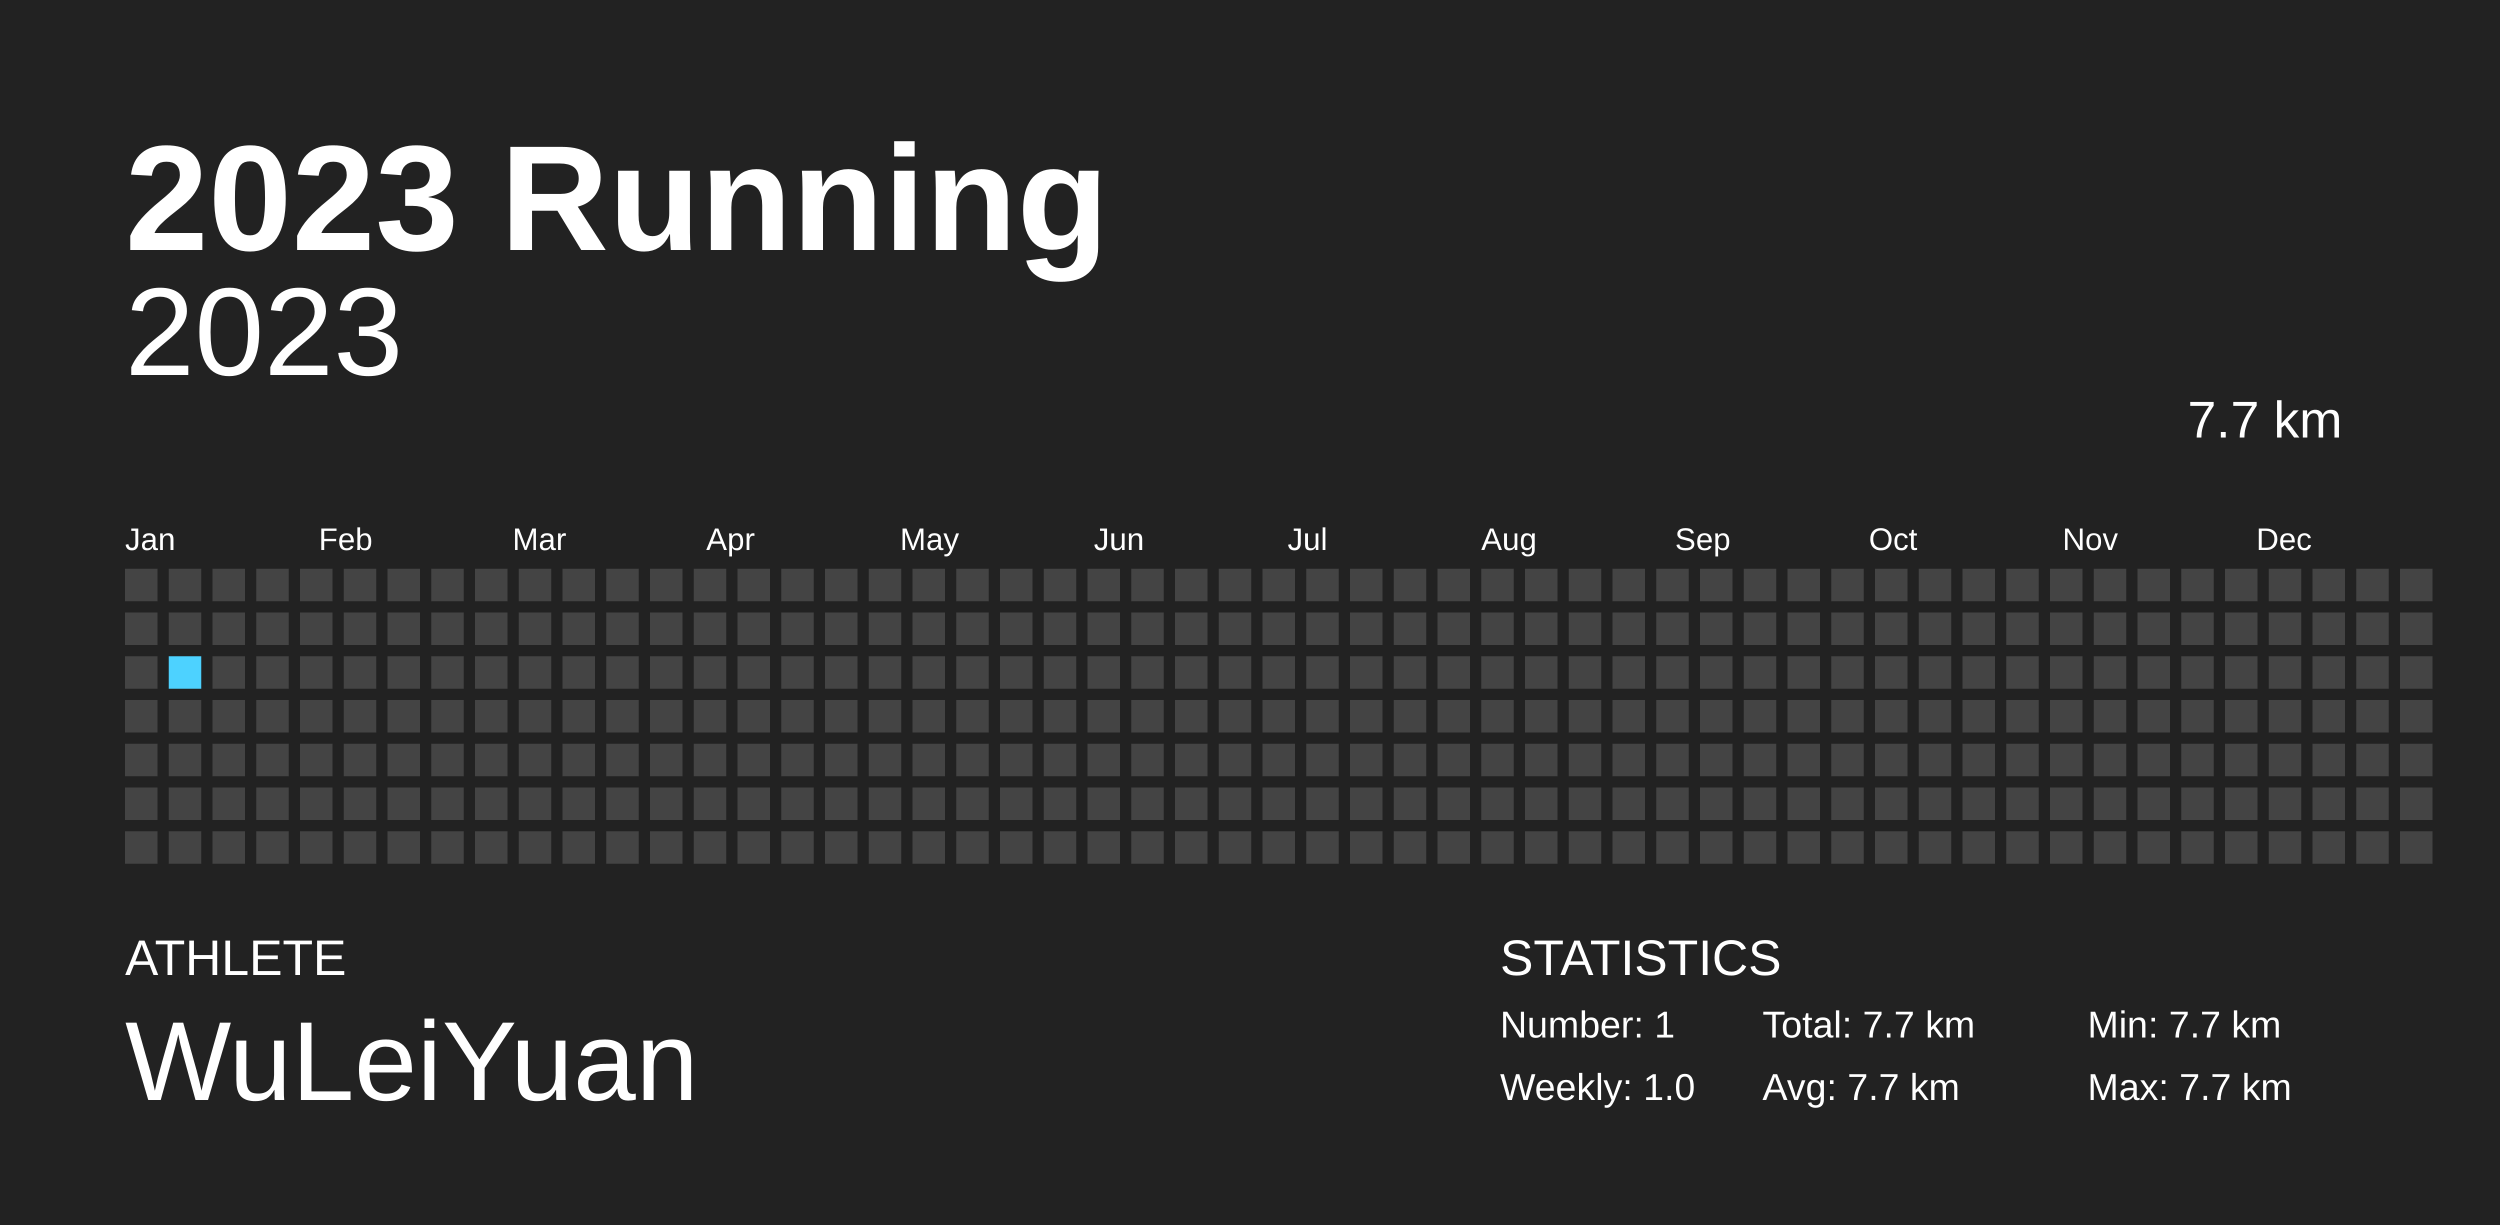
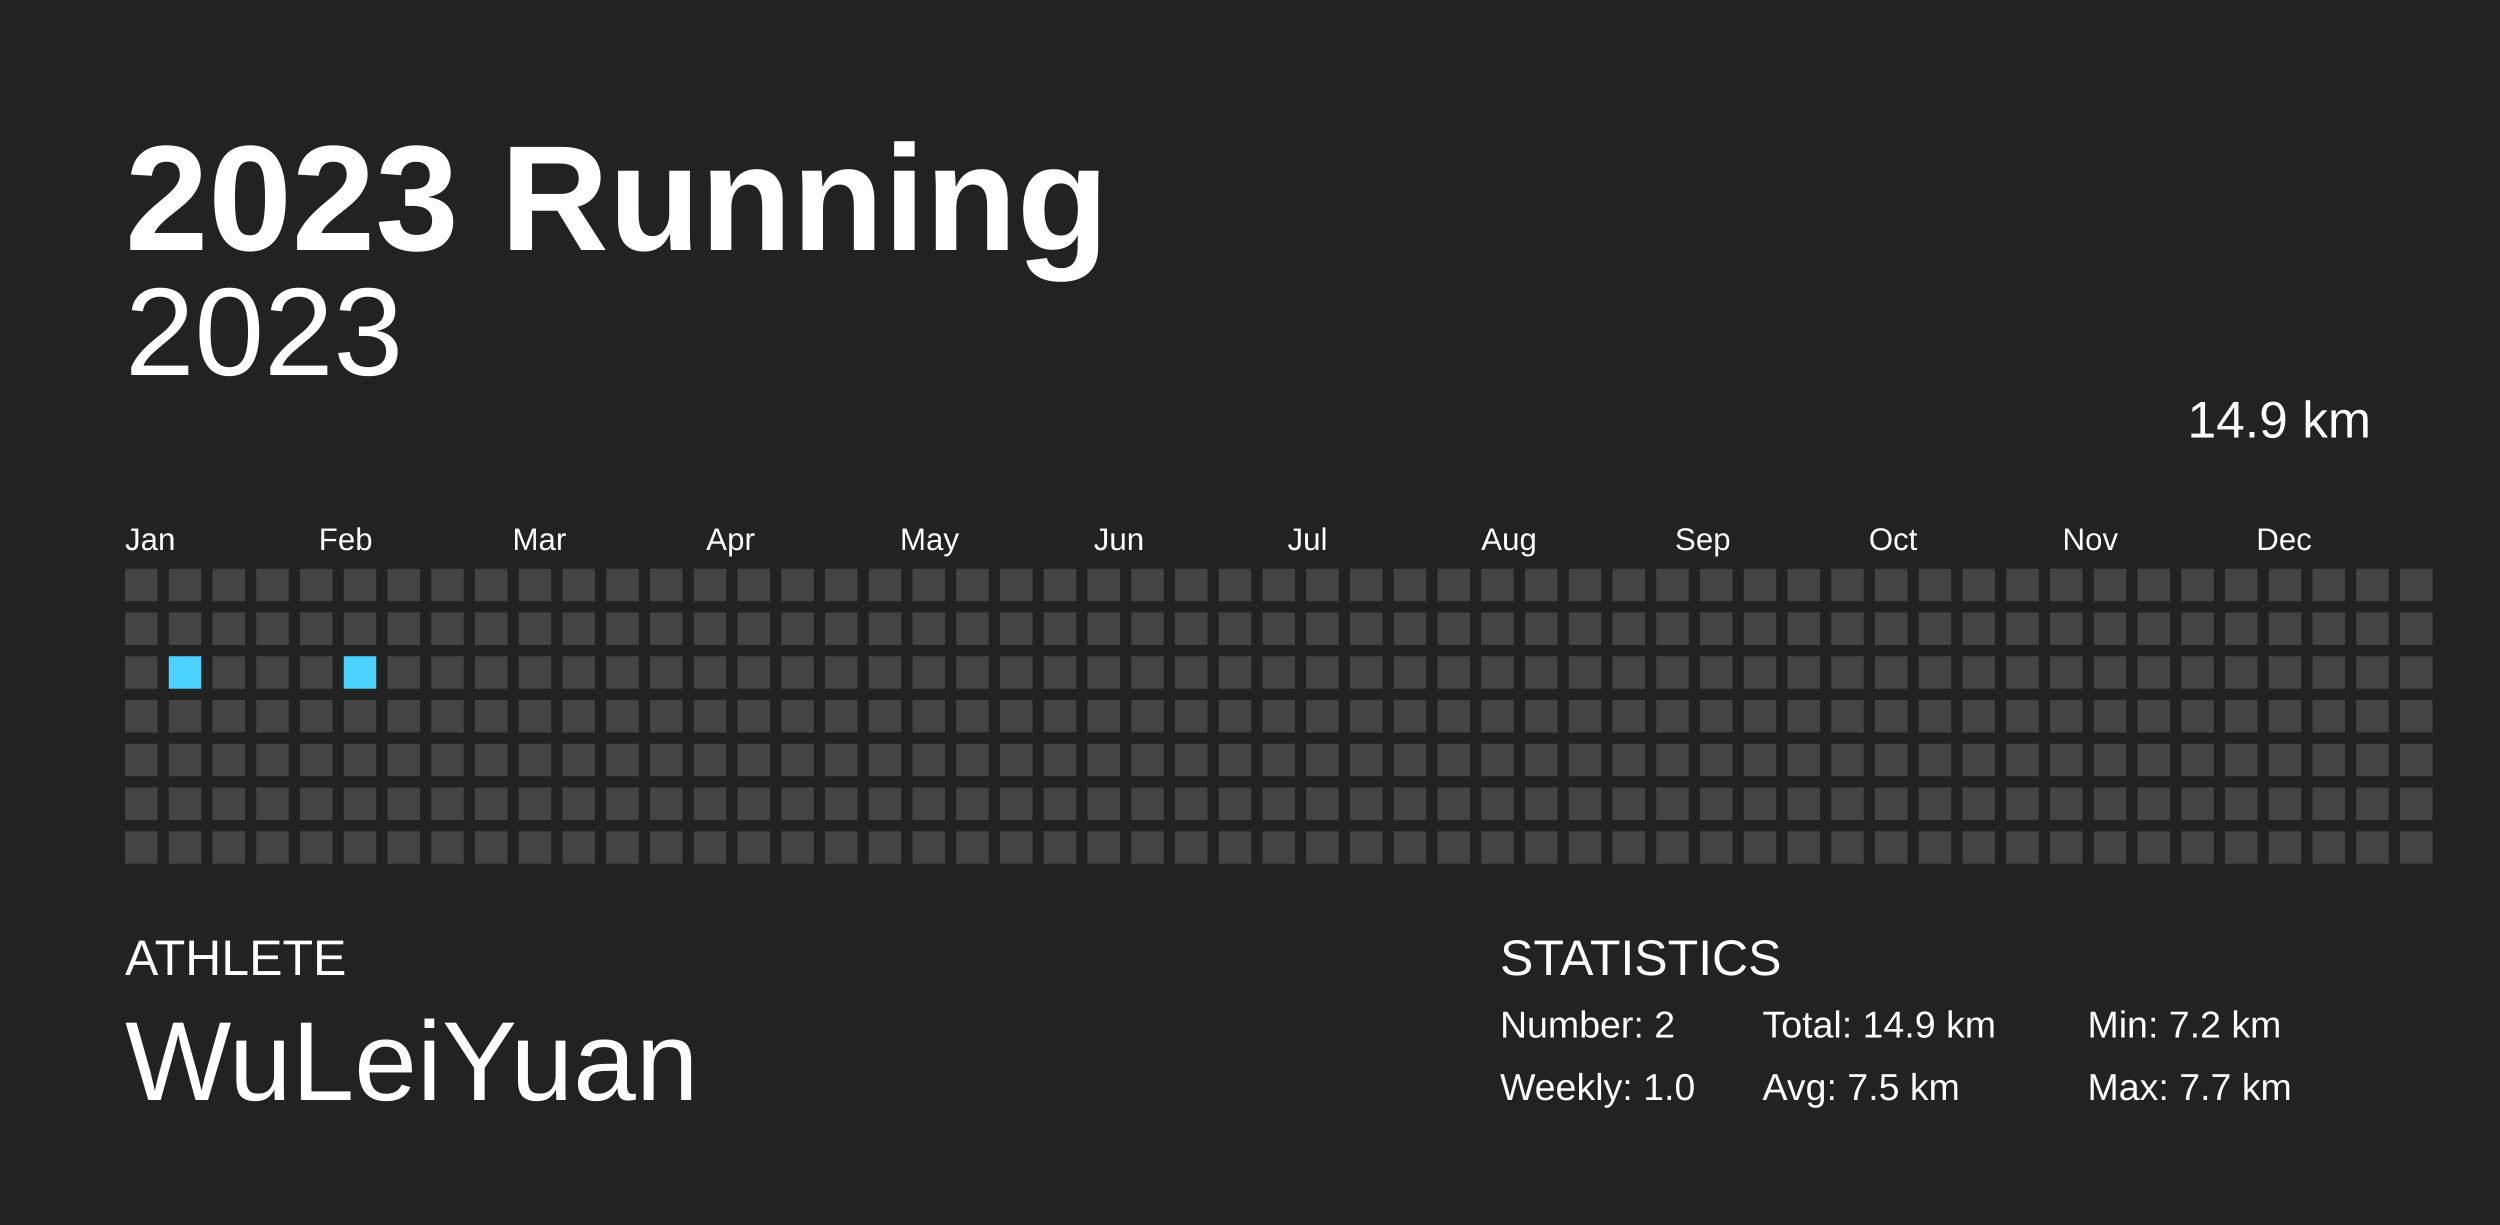
<svg xmlns="http://www.w3.org/2000/svg" baseProfile="full" height="98mm" version="1.1" viewBox="0,0,200,98" width="200mm">
  <defs />
  <rect fill="#222222" height="98" width="200" x="0" y="0" />
  <text fill="#FFFFFF" style="font-size:12px; font-family:Arial; font-weight:bold;" x="10" y="20">2023 Running</text>
  <text fill="#FFFFFF" style="font-size:4px; font-family:Arial" x="10" y="78">ATHLETE</text>
  <text fill="#FFFFFF" style="font-size:9px; font-family:Arial" x="10" y="88">WuLeiYuan</text>
  <text fill="#FFFFFF" style="font-size:4px; font-family:Arial" x="120" y="78">STATISTICS</text>
-   <text fill="#FFFFFF" style="font-size:3px; font-family:Arial" x="120" y="83">Number: 1</text>
+   <text fill="#FFFFFF" style="font-size:3px; font-family:Arial" x="120" y="83">Number: 2</text>
  <text fill="#FFFFFF" style="font-size:3px; font-family:Arial" x="120" y="88">Weekly: 1.0</text>
-   <text fill="#FFFFFF" style="font-size:3px; font-family:Arial" x="141" y="83">Total: 7.7 km</text>
-   <text fill="#FFFFFF" style="font-size:3px; font-family:Arial" x="141" y="88">Avg: 7.7 km</text>
-   <text fill="#FFFFFF" style="font-size:3px; font-family:Arial" x="167" y="83">Min: 7.7 km</text>
+   <text fill="#FFFFFF" style="font-size:3px; font-family:Arial" x="141" y="83">Total: 14.9 km</text>
+   <text fill="#FFFFFF" style="font-size:3px; font-family:Arial" x="141" y="88">Avg: 7.5 km</text>
+   <text fill="#FFFFFF" style="font-size:3px; font-family:Arial" x="167" y="83">Min: 7.2 km</text>
  <text fill="#FFFFFF" style="font-size:3px; font-family:Arial" x="167" y="88">Max: 7.7 km</text>
  <text alignment-baseline="hanging" fill="#FFFFFF" style="font-size:10.0px; font-family:Arial;" x="10" y="30">2023</text>
-   <text alignment-baseline="hanging" fill="#FFFFFF" style="font-size:4.125px; font-family:Arial;" x="175" y="35">7.7 km</text>
+   <text alignment-baseline="hanging" fill="#FFFFFF" style="font-size:4.125px; font-family:Arial;" x="175" y="35">14.9 km</text>
  <text fill="#FFFFFF" style="font-size:2.5px; font-family:Arial" x="10.0" y="44">Jan</text>
  <text fill="#FFFFFF" style="font-size:2.5px; font-family:Arial" x="25.5" y="44">Feb</text>
  <text fill="#FFFFFF" style="font-size:2.5px; font-family:Arial" x="41.0" y="44">Mar</text>
  <text fill="#FFFFFF" style="font-size:2.5px; font-family:Arial" x="56.5" y="44">Apr</text>
  <text fill="#FFFFFF" style="font-size:2.5px; font-family:Arial" x="72.0" y="44">May</text>
  <text fill="#FFFFFF" style="font-size:2.5px; font-family:Arial" x="87.5" y="44">Jun</text>
  <text fill="#FFFFFF" style="font-size:2.5px; font-family:Arial" x="103.0" y="44">Jul</text>
  <text fill="#FFFFFF" style="font-size:2.5px; font-family:Arial" x="118.5" y="44">Aug</text>
  <text fill="#FFFFFF" style="font-size:2.5px; font-family:Arial" x="134.0" y="44">Sep</text>
  <text fill="#FFFFFF" style="font-size:2.5px; font-family:Arial" x="149.5" y="44">Oct</text>
  <text fill="#FFFFFF" style="font-size:2.5px; font-family:Arial" x="165.0" y="44">Nov</text>
  <text fill="#FFFFFF" style="font-size:2.5px; font-family:Arial" x="180.5" y="44">Dec</text>
  <rect fill="#444444" height="2.6" width="2.6" x="10.0" y="45.5" />
  <rect fill="#444444" height="2.6" width="2.6" x="10.0" y="49.0" />
  <rect fill="#444444" height="2.6" width="2.6" x="10.0" y="52.5" />
  <rect fill="#444444" height="2.6" width="2.6" x="10.0" y="56.0" />
  <rect fill="#444444" height="2.6" width="2.6" x="10.0" y="59.5" />
  <rect fill="#444444" height="2.6" width="2.6" x="10.0" y="63.0" />
  <rect fill="#444444" height="2.6" width="2.6" x="10.0" y="66.5" />
  <rect fill="#444444" height="2.6" width="2.6" x="13.5" y="45.5" />
  <rect fill="#444444" height="2.6" width="2.6" x="13.5" y="49.0" />
-   <rect fill="#4DD2FF" height="2.6" width="2.6" x="13.5" y="52.5" />
+   <rect fill="#4dd2ff" height="2.6" width="2.6" x="13.5" y="52.5" />
  <rect fill="#444444" height="2.6" width="2.6" x="13.5" y="56.0" />
  <rect fill="#444444" height="2.6" width="2.6" x="13.5" y="59.5" />
  <rect fill="#444444" height="2.6" width="2.6" x="13.5" y="63.0" />
  <rect fill="#444444" height="2.6" width="2.6" x="13.5" y="66.5" />
  <rect fill="#444444" height="2.6" width="2.6" x="17.0" y="45.5" />
  <rect fill="#444444" height="2.6" width="2.6" x="17.0" y="49.0" />
  <rect fill="#444444" height="2.6" width="2.6" x="17.0" y="52.5" />
  <rect fill="#444444" height="2.6" width="2.6" x="17.0" y="56.0" />
  <rect fill="#444444" height="2.6" width="2.6" x="17.0" y="59.5" />
  <rect fill="#444444" height="2.6" width="2.6" x="17.0" y="63.0" />
  <rect fill="#444444" height="2.6" width="2.6" x="17.0" y="66.5" />
  <rect fill="#444444" height="2.6" width="2.6" x="20.5" y="45.5" />
  <rect fill="#444444" height="2.6" width="2.6" x="20.5" y="49.0" />
  <rect fill="#444444" height="2.6" width="2.6" x="20.5" y="52.5" />
  <rect fill="#444444" height="2.6" width="2.6" x="20.5" y="56.0" />
  <rect fill="#444444" height="2.6" width="2.6" x="20.5" y="59.5" />
  <rect fill="#444444" height="2.6" width="2.6" x="20.5" y="63.0" />
  <rect fill="#444444" height="2.6" width="2.6" x="20.5" y="66.5" />
  <rect fill="#444444" height="2.6" width="2.6" x="24.0" y="45.5" />
  <rect fill="#444444" height="2.6" width="2.6" x="24.0" y="49.0" />
  <rect fill="#444444" height="2.6" width="2.6" x="24.0" y="52.5" />
  <rect fill="#444444" height="2.6" width="2.6" x="24.0" y="56.0" />
  <rect fill="#444444" height="2.6" width="2.6" x="24.0" y="59.5" />
  <rect fill="#444444" height="2.6" width="2.6" x="24.0" y="63.0" />
  <rect fill="#444444" height="2.6" width="2.6" x="24.0" y="66.5" />
  <rect fill="#444444" height="2.6" width="2.6" x="27.5" y="45.5" />
  <rect fill="#444444" height="2.6" width="2.6" x="27.5" y="49.0" />
-   <rect fill="#444444" height="2.6" width="2.6" x="27.5" y="52.5" />
+   <rect fill="#4dd2ff" height="2.6" width="2.6" x="27.5" y="52.5" />
  <rect fill="#444444" height="2.6" width="2.6" x="27.5" y="56.0" />
  <rect fill="#444444" height="2.6" width="2.6" x="27.5" y="59.5" />
  <rect fill="#444444" height="2.6" width="2.6" x="27.5" y="63.0" />
  <rect fill="#444444" height="2.6" width="2.6" x="27.5" y="66.5" />
  <rect fill="#444444" height="2.6" width="2.6" x="31.0" y="45.5" />
  <rect fill="#444444" height="2.6" width="2.6" x="31.0" y="49.0" />
  <rect fill="#444444" height="2.6" width="2.6" x="31.0" y="52.5" />
  <rect fill="#444444" height="2.6" width="2.6" x="31.0" y="56.0" />
  <rect fill="#444444" height="2.6" width="2.6" x="31.0" y="59.5" />
  <rect fill="#444444" height="2.6" width="2.6" x="31.0" y="63.0" />
  <rect fill="#444444" height="2.6" width="2.6" x="31.0" y="66.5" />
  <rect fill="#444444" height="2.6" width="2.6" x="34.5" y="45.5" />
  <rect fill="#444444" height="2.6" width="2.6" x="34.5" y="49.0" />
  <rect fill="#444444" height="2.6" width="2.6" x="34.5" y="52.5" />
  <rect fill="#444444" height="2.6" width="2.6" x="34.5" y="56.0" />
  <rect fill="#444444" height="2.6" width="2.6" x="34.5" y="59.5" />
  <rect fill="#444444" height="2.6" width="2.6" x="34.5" y="63.0" />
  <rect fill="#444444" height="2.6" width="2.6" x="34.5" y="66.5" />
  <rect fill="#444444" height="2.6" width="2.6" x="38.0" y="45.5" />
  <rect fill="#444444" height="2.6" width="2.6" x="38.0" y="49.0" />
  <rect fill="#444444" height="2.6" width="2.6" x="38.0" y="52.5" />
  <rect fill="#444444" height="2.6" width="2.6" x="38.0" y="56.0" />
  <rect fill="#444444" height="2.6" width="2.6" x="38.0" y="59.5" />
  <rect fill="#444444" height="2.6" width="2.6" x="38.0" y="63.0" />
  <rect fill="#444444" height="2.6" width="2.6" x="38.0" y="66.5" />
  <rect fill="#444444" height="2.6" width="2.6" x="41.5" y="45.5" />
  <rect fill="#444444" height="2.6" width="2.6" x="41.5" y="49.0" />
  <rect fill="#444444" height="2.6" width="2.6" x="41.5" y="52.5" />
  <rect fill="#444444" height="2.6" width="2.6" x="41.5" y="56.0" />
  <rect fill="#444444" height="2.6" width="2.6" x="41.5" y="59.5" />
  <rect fill="#444444" height="2.6" width="2.6" x="41.5" y="63.0" />
  <rect fill="#444444" height="2.6" width="2.6" x="41.5" y="66.5" />
  <rect fill="#444444" height="2.6" width="2.6" x="45.0" y="45.5" />
  <rect fill="#444444" height="2.6" width="2.6" x="45.0" y="49.0" />
  <rect fill="#444444" height="2.6" width="2.6" x="45.0" y="52.5" />
  <rect fill="#444444" height="2.6" width="2.6" x="45.0" y="56.0" />
  <rect fill="#444444" height="2.6" width="2.6" x="45.0" y="59.5" />
  <rect fill="#444444" height="2.6" width="2.6" x="45.0" y="63.0" />
  <rect fill="#444444" height="2.6" width="2.6" x="45.0" y="66.5" />
  <rect fill="#444444" height="2.6" width="2.6" x="48.5" y="45.5" />
  <rect fill="#444444" height="2.6" width="2.6" x="48.5" y="49.0" />
  <rect fill="#444444" height="2.6" width="2.6" x="48.5" y="52.5" />
  <rect fill="#444444" height="2.6" width="2.6" x="48.5" y="56.0" />
  <rect fill="#444444" height="2.6" width="2.6" x="48.5" y="59.5" />
  <rect fill="#444444" height="2.6" width="2.6" x="48.5" y="63.0" />
  <rect fill="#444444" height="2.6" width="2.6" x="48.5" y="66.5" />
  <rect fill="#444444" height="2.6" width="2.6" x="52.0" y="45.5" />
  <rect fill="#444444" height="2.6" width="2.6" x="52.0" y="49.0" />
  <rect fill="#444444" height="2.6" width="2.6" x="52.0" y="52.5" />
  <rect fill="#444444" height="2.6" width="2.6" x="52.0" y="56.0" />
  <rect fill="#444444" height="2.6" width="2.6" x="52.0" y="59.5" />
  <rect fill="#444444" height="2.6" width="2.6" x="52.0" y="63.0" />
  <rect fill="#444444" height="2.6" width="2.6" x="52.0" y="66.5" />
  <rect fill="#444444" height="2.6" width="2.6" x="55.5" y="45.5" />
  <rect fill="#444444" height="2.6" width="2.6" x="55.5" y="49.0" />
  <rect fill="#444444" height="2.6" width="2.6" x="55.5" y="52.5" />
  <rect fill="#444444" height="2.6" width="2.6" x="55.5" y="56.0" />
  <rect fill="#444444" height="2.6" width="2.6" x="55.5" y="59.5" />
  <rect fill="#444444" height="2.6" width="2.6" x="55.5" y="63.0" />
  <rect fill="#444444" height="2.6" width="2.6" x="55.5" y="66.5" />
  <rect fill="#444444" height="2.6" width="2.6" x="59.0" y="45.5" />
  <rect fill="#444444" height="2.6" width="2.6" x="59.0" y="49.0" />
  <rect fill="#444444" height="2.6" width="2.6" x="59.0" y="52.5" />
  <rect fill="#444444" height="2.6" width="2.6" x="59.0" y="56.0" />
  <rect fill="#444444" height="2.6" width="2.6" x="59.0" y="59.5" />
  <rect fill="#444444" height="2.6" width="2.6" x="59.0" y="63.0" />
  <rect fill="#444444" height="2.6" width="2.6" x="59.0" y="66.5" />
  <rect fill="#444444" height="2.6" width="2.6" x="62.5" y="45.5" />
  <rect fill="#444444" height="2.6" width="2.6" x="62.5" y="49.0" />
  <rect fill="#444444" height="2.6" width="2.6" x="62.5" y="52.5" />
  <rect fill="#444444" height="2.6" width="2.6" x="62.5" y="56.0" />
  <rect fill="#444444" height="2.6" width="2.6" x="62.5" y="59.5" />
  <rect fill="#444444" height="2.6" width="2.6" x="62.5" y="63.0" />
  <rect fill="#444444" height="2.6" width="2.6" x="62.5" y="66.5" />
  <rect fill="#444444" height="2.6" width="2.6" x="66.0" y="45.5" />
  <rect fill="#444444" height="2.6" width="2.6" x="66.0" y="49.0" />
  <rect fill="#444444" height="2.6" width="2.6" x="66.0" y="52.5" />
  <rect fill="#444444" height="2.6" width="2.6" x="66.0" y="56.0" />
  <rect fill="#444444" height="2.6" width="2.6" x="66.0" y="59.5" />
  <rect fill="#444444" height="2.6" width="2.6" x="66.0" y="63.0" />
  <rect fill="#444444" height="2.6" width="2.6" x="66.0" y="66.5" />
  <rect fill="#444444" height="2.6" width="2.6" x="69.5" y="45.5" />
  <rect fill="#444444" height="2.6" width="2.6" x="69.5" y="49.0" />
  <rect fill="#444444" height="2.6" width="2.6" x="69.5" y="52.5" />
  <rect fill="#444444" height="2.6" width="2.6" x="69.5" y="56.0" />
  <rect fill="#444444" height="2.6" width="2.6" x="69.5" y="59.5" />
  <rect fill="#444444" height="2.6" width="2.6" x="69.5" y="63.0" />
  <rect fill="#444444" height="2.6" width="2.6" x="69.5" y="66.5" />
  <rect fill="#444444" height="2.6" width="2.6" x="73.0" y="45.5" />
  <rect fill="#444444" height="2.6" width="2.6" x="73.0" y="49.0" />
  <rect fill="#444444" height="2.6" width="2.6" x="73.0" y="52.5" />
  <rect fill="#444444" height="2.6" width="2.6" x="73.0" y="56.0" />
  <rect fill="#444444" height="2.6" width="2.6" x="73.0" y="59.5" />
  <rect fill="#444444" height="2.6" width="2.6" x="73.0" y="63.0" />
  <rect fill="#444444" height="2.6" width="2.6" x="73.0" y="66.5" />
  <rect fill="#444444" height="2.6" width="2.6" x="76.5" y="45.5" />
  <rect fill="#444444" height="2.6" width="2.6" x="76.5" y="49.0" />
  <rect fill="#444444" height="2.6" width="2.6" x="76.5" y="52.5" />
  <rect fill="#444444" height="2.6" width="2.6" x="76.5" y="56.0" />
  <rect fill="#444444" height="2.6" width="2.6" x="76.5" y="59.5" />
  <rect fill="#444444" height="2.6" width="2.6" x="76.5" y="63.0" />
  <rect fill="#444444" height="2.6" width="2.6" x="76.5" y="66.5" />
  <rect fill="#444444" height="2.6" width="2.6" x="80.0" y="45.5" />
  <rect fill="#444444" height="2.6" width="2.6" x="80.0" y="49.0" />
  <rect fill="#444444" height="2.6" width="2.6" x="80.0" y="52.5" />
  <rect fill="#444444" height="2.6" width="2.6" x="80.0" y="56.0" />
  <rect fill="#444444" height="2.6" width="2.6" x="80.0" y="59.5" />
  <rect fill="#444444" height="2.6" width="2.6" x="80.0" y="63.0" />
  <rect fill="#444444" height="2.6" width="2.6" x="80.0" y="66.5" />
  <rect fill="#444444" height="2.6" width="2.6" x="83.5" y="45.5" />
  <rect fill="#444444" height="2.6" width="2.6" x="83.5" y="49.0" />
  <rect fill="#444444" height="2.6" width="2.6" x="83.5" y="52.5" />
  <rect fill="#444444" height="2.6" width="2.6" x="83.5" y="56.0" />
  <rect fill="#444444" height="2.6" width="2.6" x="83.5" y="59.5" />
  <rect fill="#444444" height="2.6" width="2.6" x="83.5" y="63.0" />
  <rect fill="#444444" height="2.6" width="2.6" x="83.5" y="66.5" />
  <rect fill="#444444" height="2.6" width="2.6" x="87.0" y="45.5" />
  <rect fill="#444444" height="2.6" width="2.6" x="87.0" y="49.0" />
  <rect fill="#444444" height="2.6" width="2.6" x="87.0" y="52.5" />
  <rect fill="#444444" height="2.6" width="2.6" x="87.0" y="56.0" />
  <rect fill="#444444" height="2.6" width="2.6" x="87.0" y="59.5" />
  <rect fill="#444444" height="2.6" width="2.6" x="87.0" y="63.0" />
  <rect fill="#444444" height="2.6" width="2.6" x="87.0" y="66.5" />
  <rect fill="#444444" height="2.6" width="2.6" x="90.5" y="45.5" />
  <rect fill="#444444" height="2.6" width="2.6" x="90.5" y="49.0" />
  <rect fill="#444444" height="2.6" width="2.6" x="90.5" y="52.5" />
  <rect fill="#444444" height="2.6" width="2.6" x="90.5" y="56.0" />
  <rect fill="#444444" height="2.6" width="2.6" x="90.5" y="59.5" />
  <rect fill="#444444" height="2.6" width="2.6" x="90.5" y="63.0" />
  <rect fill="#444444" height="2.6" width="2.6" x="90.5" y="66.5" />
  <rect fill="#444444" height="2.6" width="2.6" x="94.0" y="45.5" />
  <rect fill="#444444" height="2.6" width="2.6" x="94.0" y="49.0" />
  <rect fill="#444444" height="2.6" width="2.6" x="94.0" y="52.5" />
  <rect fill="#444444" height="2.6" width="2.6" x="94.0" y="56.0" />
  <rect fill="#444444" height="2.6" width="2.6" x="94.0" y="59.5" />
  <rect fill="#444444" height="2.6" width="2.6" x="94.0" y="63.0" />
  <rect fill="#444444" height="2.6" width="2.6" x="94.0" y="66.5" />
  <rect fill="#444444" height="2.6" width="2.6" x="97.5" y="45.5" />
  <rect fill="#444444" height="2.6" width="2.6" x="97.5" y="49.0" />
  <rect fill="#444444" height="2.6" width="2.6" x="97.5" y="52.5" />
  <rect fill="#444444" height="2.6" width="2.6" x="97.5" y="56.0" />
  <rect fill="#444444" height="2.6" width="2.6" x="97.5" y="59.5" />
  <rect fill="#444444" height="2.6" width="2.6" x="97.5" y="63.0" />
  <rect fill="#444444" height="2.6" width="2.6" x="97.5" y="66.5" />
  <rect fill="#444444" height="2.6" width="2.6" x="101.0" y="45.5" />
  <rect fill="#444444" height="2.6" width="2.6" x="101.0" y="49.0" />
  <rect fill="#444444" height="2.6" width="2.6" x="101.0" y="52.5" />
  <rect fill="#444444" height="2.6" width="2.6" x="101.0" y="56.0" />
  <rect fill="#444444" height="2.6" width="2.6" x="101.0" y="59.5" />
  <rect fill="#444444" height="2.6" width="2.6" x="101.0" y="63.0" />
  <rect fill="#444444" height="2.6" width="2.6" x="101.0" y="66.5" />
  <rect fill="#444444" height="2.6" width="2.6" x="104.5" y="45.5" />
  <rect fill="#444444" height="2.6" width="2.6" x="104.5" y="49.0" />
  <rect fill="#444444" height="2.6" width="2.6" x="104.5" y="52.5" />
  <rect fill="#444444" height="2.6" width="2.6" x="104.5" y="56.0" />
  <rect fill="#444444" height="2.6" width="2.6" x="104.5" y="59.5" />
  <rect fill="#444444" height="2.6" width="2.6" x="104.5" y="63.0" />
  <rect fill="#444444" height="2.6" width="2.6" x="104.5" y="66.5" />
  <rect fill="#444444" height="2.6" width="2.6" x="108.0" y="45.5" />
  <rect fill="#444444" height="2.6" width="2.6" x="108.0" y="49.0" />
  <rect fill="#444444" height="2.6" width="2.6" x="108.0" y="52.5" />
  <rect fill="#444444" height="2.6" width="2.6" x="108.0" y="56.0" />
  <rect fill="#444444" height="2.6" width="2.6" x="108.0" y="59.5" />
  <rect fill="#444444" height="2.6" width="2.6" x="108.0" y="63.0" />
  <rect fill="#444444" height="2.6" width="2.6" x="108.0" y="66.5" />
  <rect fill="#444444" height="2.6" width="2.6" x="111.5" y="45.5" />
  <rect fill="#444444" height="2.6" width="2.6" x="111.5" y="49.0" />
  <rect fill="#444444" height="2.6" width="2.6" x="111.5" y="52.5" />
  <rect fill="#444444" height="2.6" width="2.6" x="111.5" y="56.0" />
  <rect fill="#444444" height="2.6" width="2.6" x="111.5" y="59.5" />
  <rect fill="#444444" height="2.6" width="2.6" x="111.5" y="63.0" />
  <rect fill="#444444" height="2.6" width="2.6" x="111.5" y="66.5" />
  <rect fill="#444444" height="2.6" width="2.6" x="115.0" y="45.5" />
  <rect fill="#444444" height="2.6" width="2.6" x="115.0" y="49.0" />
  <rect fill="#444444" height="2.6" width="2.6" x="115.0" y="52.5" />
  <rect fill="#444444" height="2.6" width="2.6" x="115.0" y="56.0" />
  <rect fill="#444444" height="2.6" width="2.6" x="115.0" y="59.5" />
  <rect fill="#444444" height="2.6" width="2.6" x="115.0" y="63.0" />
  <rect fill="#444444" height="2.6" width="2.6" x="115.0" y="66.5" />
  <rect fill="#444444" height="2.6" width="2.6" x="118.5" y="45.5" />
  <rect fill="#444444" height="2.6" width="2.6" x="118.5" y="49.0" />
  <rect fill="#444444" height="2.6" width="2.6" x="118.5" y="52.5" />
  <rect fill="#444444" height="2.6" width="2.6" x="118.5" y="56.0" />
  <rect fill="#444444" height="2.6" width="2.6" x="118.5" y="59.5" />
  <rect fill="#444444" height="2.6" width="2.6" x="118.5" y="63.0" />
  <rect fill="#444444" height="2.6" width="2.6" x="118.5" y="66.5" />
  <rect fill="#444444" height="2.6" width="2.6" x="122.0" y="45.5" />
  <rect fill="#444444" height="2.6" width="2.6" x="122.0" y="49.0" />
  <rect fill="#444444" height="2.6" width="2.6" x="122.0" y="52.5" />
  <rect fill="#444444" height="2.6" width="2.6" x="122.0" y="56.0" />
  <rect fill="#444444" height="2.6" width="2.6" x="122.0" y="59.5" />
  <rect fill="#444444" height="2.6" width="2.6" x="122.0" y="63.0" />
  <rect fill="#444444" height="2.6" width="2.6" x="122.0" y="66.5" />
  <rect fill="#444444" height="2.6" width="2.6" x="125.5" y="45.5" />
  <rect fill="#444444" height="2.6" width="2.6" x="125.5" y="49.0" />
  <rect fill="#444444" height="2.6" width="2.6" x="125.5" y="52.5" />
  <rect fill="#444444" height="2.6" width="2.6" x="125.5" y="56.0" />
  <rect fill="#444444" height="2.6" width="2.6" x="125.5" y="59.5" />
  <rect fill="#444444" height="2.6" width="2.6" x="125.5" y="63.0" />
  <rect fill="#444444" height="2.6" width="2.6" x="125.5" y="66.5" />
  <rect fill="#444444" height="2.6" width="2.6" x="129.0" y="45.5" />
  <rect fill="#444444" height="2.6" width="2.6" x="129.0" y="49.0" />
  <rect fill="#444444" height="2.6" width="2.6" x="129.0" y="52.5" />
  <rect fill="#444444" height="2.6" width="2.6" x="129.0" y="56.0" />
  <rect fill="#444444" height="2.6" width="2.6" x="129.0" y="59.5" />
  <rect fill="#444444" height="2.6" width="2.6" x="129.0" y="63.0" />
  <rect fill="#444444" height="2.6" width="2.6" x="129.0" y="66.5" />
  <rect fill="#444444" height="2.6" width="2.6" x="132.5" y="45.5" />
  <rect fill="#444444" height="2.6" width="2.6" x="132.5" y="49.0" />
  <rect fill="#444444" height="2.6" width="2.6" x="132.5" y="52.5" />
  <rect fill="#444444" height="2.6" width="2.6" x="132.5" y="56.0" />
  <rect fill="#444444" height="2.6" width="2.6" x="132.5" y="59.5" />
  <rect fill="#444444" height="2.6" width="2.6" x="132.5" y="63.0" />
  <rect fill="#444444" height="2.6" width="2.6" x="132.5" y="66.5" />
  <rect fill="#444444" height="2.6" width="2.6" x="136.0" y="45.5" />
  <rect fill="#444444" height="2.6" width="2.6" x="136.0" y="49.0" />
  <rect fill="#444444" height="2.6" width="2.6" x="136.0" y="52.5" />
  <rect fill="#444444" height="2.6" width="2.6" x="136.0" y="56.0" />
  <rect fill="#444444" height="2.6" width="2.6" x="136.0" y="59.5" />
  <rect fill="#444444" height="2.6" width="2.6" x="136.0" y="63.0" />
  <rect fill="#444444" height="2.6" width="2.6" x="136.0" y="66.5" />
  <rect fill="#444444" height="2.6" width="2.6" x="139.5" y="45.5" />
  <rect fill="#444444" height="2.6" width="2.6" x="139.5" y="49.0" />
  <rect fill="#444444" height="2.6" width="2.6" x="139.5" y="52.5" />
  <rect fill="#444444" height="2.6" width="2.6" x="139.5" y="56.0" />
  <rect fill="#444444" height="2.6" width="2.6" x="139.5" y="59.5" />
  <rect fill="#444444" height="2.6" width="2.6" x="139.5" y="63.0" />
  <rect fill="#444444" height="2.6" width="2.6" x="139.5" y="66.5" />
  <rect fill="#444444" height="2.6" width="2.6" x="143.0" y="45.5" />
  <rect fill="#444444" height="2.6" width="2.6" x="143.0" y="49.0" />
  <rect fill="#444444" height="2.6" width="2.6" x="143.0" y="52.5" />
  <rect fill="#444444" height="2.6" width="2.6" x="143.0" y="56.0" />
  <rect fill="#444444" height="2.6" width="2.6" x="143.0" y="59.5" />
  <rect fill="#444444" height="2.6" width="2.6" x="143.0" y="63.0" />
  <rect fill="#444444" height="2.6" width="2.6" x="143.0" y="66.5" />
  <rect fill="#444444" height="2.6" width="2.6" x="146.5" y="45.5" />
  <rect fill="#444444" height="2.6" width="2.6" x="146.5" y="49.0" />
  <rect fill="#444444" height="2.6" width="2.6" x="146.5" y="52.5" />
  <rect fill="#444444" height="2.6" width="2.6" x="146.5" y="56.0" />
  <rect fill="#444444" height="2.6" width="2.6" x="146.5" y="59.5" />
  <rect fill="#444444" height="2.6" width="2.6" x="146.5" y="63.0" />
  <rect fill="#444444" height="2.6" width="2.6" x="146.5" y="66.5" />
  <rect fill="#444444" height="2.6" width="2.6" x="150.0" y="45.5" />
  <rect fill="#444444" height="2.6" width="2.6" x="150.0" y="49.0" />
  <rect fill="#444444" height="2.6" width="2.6" x="150.0" y="52.5" />
  <rect fill="#444444" height="2.6" width="2.6" x="150.0" y="56.0" />
  <rect fill="#444444" height="2.6" width="2.6" x="150.0" y="59.5" />
  <rect fill="#444444" height="2.6" width="2.6" x="150.0" y="63.0" />
  <rect fill="#444444" height="2.6" width="2.6" x="150.0" y="66.5" />
  <rect fill="#444444" height="2.6" width="2.6" x="153.5" y="45.5" />
  <rect fill="#444444" height="2.6" width="2.6" x="153.5" y="49.0" />
  <rect fill="#444444" height="2.6" width="2.6" x="153.5" y="52.5" />
  <rect fill="#444444" height="2.6" width="2.6" x="153.5" y="56.0" />
  <rect fill="#444444" height="2.6" width="2.6" x="153.5" y="59.5" />
  <rect fill="#444444" height="2.6" width="2.6" x="153.5" y="63.0" />
  <rect fill="#444444" height="2.6" width="2.6" x="153.5" y="66.5" />
  <rect fill="#444444" height="2.6" width="2.6" x="157.0" y="45.5" />
  <rect fill="#444444" height="2.6" width="2.6" x="157.0" y="49.0" />
  <rect fill="#444444" height="2.6" width="2.6" x="157.0" y="52.5" />
  <rect fill="#444444" height="2.6" width="2.6" x="157.0" y="56.0" />
  <rect fill="#444444" height="2.6" width="2.6" x="157.0" y="59.5" />
  <rect fill="#444444" height="2.6" width="2.6" x="157.0" y="63.0" />
  <rect fill="#444444" height="2.6" width="2.6" x="157.0" y="66.5" />
  <rect fill="#444444" height="2.6" width="2.6" x="160.5" y="45.5" />
  <rect fill="#444444" height="2.6" width="2.6" x="160.5" y="49.0" />
  <rect fill="#444444" height="2.6" width="2.6" x="160.5" y="52.5" />
  <rect fill="#444444" height="2.6" width="2.6" x="160.5" y="56.0" />
  <rect fill="#444444" height="2.6" width="2.6" x="160.5" y="59.5" />
  <rect fill="#444444" height="2.6" width="2.6" x="160.5" y="63.0" />
  <rect fill="#444444" height="2.6" width="2.6" x="160.5" y="66.5" />
  <rect fill="#444444" height="2.6" width="2.6" x="164.0" y="45.5" />
  <rect fill="#444444" height="2.6" width="2.6" x="164.0" y="49.0" />
  <rect fill="#444444" height="2.6" width="2.6" x="164.0" y="52.5" />
  <rect fill="#444444" height="2.6" width="2.6" x="164.0" y="56.0" />
  <rect fill="#444444" height="2.6" width="2.6" x="164.0" y="59.5" />
  <rect fill="#444444" height="2.6" width="2.6" x="164.0" y="63.0" />
  <rect fill="#444444" height="2.6" width="2.6" x="164.0" y="66.5" />
  <rect fill="#444444" height="2.6" width="2.6" x="167.5" y="45.5" />
  <rect fill="#444444" height="2.6" width="2.6" x="167.5" y="49.0" />
  <rect fill="#444444" height="2.6" width="2.6" x="167.5" y="52.5" />
  <rect fill="#444444" height="2.6" width="2.6" x="167.5" y="56.0" />
  <rect fill="#444444" height="2.6" width="2.6" x="167.5" y="59.5" />
  <rect fill="#444444" height="2.6" width="2.6" x="167.5" y="63.0" />
  <rect fill="#444444" height="2.6" width="2.6" x="167.5" y="66.5" />
  <rect fill="#444444" height="2.6" width="2.6" x="171.0" y="45.5" />
  <rect fill="#444444" height="2.6" width="2.6" x="171.0" y="49.0" />
  <rect fill="#444444" height="2.6" width="2.6" x="171.0" y="52.5" />
  <rect fill="#444444" height="2.6" width="2.6" x="171.0" y="56.0" />
  <rect fill="#444444" height="2.6" width="2.6" x="171.0" y="59.5" />
  <rect fill="#444444" height="2.6" width="2.6" x="171.0" y="63.0" />
  <rect fill="#444444" height="2.6" width="2.6" x="171.0" y="66.5" />
  <rect fill="#444444" height="2.6" width="2.6" x="174.5" y="45.5" />
  <rect fill="#444444" height="2.6" width="2.6" x="174.5" y="49.0" />
  <rect fill="#444444" height="2.6" width="2.6" x="174.5" y="52.5" />
  <rect fill="#444444" height="2.6" width="2.6" x="174.5" y="56.0" />
  <rect fill="#444444" height="2.6" width="2.6" x="174.5" y="59.5" />
  <rect fill="#444444" height="2.6" width="2.6" x="174.5" y="63.0" />
  <rect fill="#444444" height="2.6" width="2.6" x="174.5" y="66.5" />
  <rect fill="#444444" height="2.6" width="2.6" x="178.0" y="45.5" />
  <rect fill="#444444" height="2.6" width="2.6" x="178.0" y="49.0" />
  <rect fill="#444444" height="2.6" width="2.6" x="178.0" y="52.5" />
  <rect fill="#444444" height="2.6" width="2.6" x="178.0" y="56.0" />
  <rect fill="#444444" height="2.6" width="2.6" x="178.0" y="59.5" />
  <rect fill="#444444" height="2.6" width="2.6" x="178.0" y="63.0" />
  <rect fill="#444444" height="2.6" width="2.6" x="178.0" y="66.5" />
  <rect fill="#444444" height="2.6" width="2.6" x="181.5" y="45.5" />
  <rect fill="#444444" height="2.6" width="2.6" x="181.5" y="49.0" />
  <rect fill="#444444" height="2.6" width="2.6" x="181.5" y="52.5" />
  <rect fill="#444444" height="2.6" width="2.6" x="181.5" y="56.0" />
  <rect fill="#444444" height="2.6" width="2.6" x="181.5" y="59.5" />
  <rect fill="#444444" height="2.6" width="2.6" x="181.5" y="63.0" />
  <rect fill="#444444" height="2.6" width="2.6" x="181.5" y="66.5" />
  <rect fill="#444444" height="2.6" width="2.6" x="185.0" y="45.5" />
  <rect fill="#444444" height="2.6" width="2.6" x="185.0" y="49.0" />
  <rect fill="#444444" height="2.6" width="2.6" x="185.0" y="52.5" />
  <rect fill="#444444" height="2.6" width="2.6" x="185.0" y="56.0" />
  <rect fill="#444444" height="2.6" width="2.6" x="185.0" y="59.5" />
  <rect fill="#444444" height="2.6" width="2.6" x="185.0" y="63.0" />
  <rect fill="#444444" height="2.6" width="2.6" x="185.0" y="66.5" />
  <rect fill="#444444" height="2.6" width="2.6" x="188.5" y="45.5" />
  <rect fill="#444444" height="2.6" width="2.6" x="188.5" y="49.0" />
  <rect fill="#444444" height="2.6" width="2.6" x="188.5" y="52.5" />
  <rect fill="#444444" height="2.6" width="2.6" x="188.5" y="56.0" />
  <rect fill="#444444" height="2.6" width="2.6" x="188.5" y="59.5" />
  <rect fill="#444444" height="2.6" width="2.6" x="188.5" y="63.0" />
  <rect fill="#444444" height="2.6" width="2.6" x="188.5" y="66.5" />
  <rect fill="#444444" height="2.6" width="2.6" x="192.0" y="45.5" />
  <rect fill="#444444" height="2.6" width="2.6" x="192.0" y="49.0" />
  <rect fill="#444444" height="2.6" width="2.6" x="192.0" y="52.5" />
  <rect fill="#444444" height="2.6" width="2.6" x="192.0" y="56.0" />
  <rect fill="#444444" height="2.6" width="2.6" x="192.0" y="59.5" />
  <rect fill="#444444" height="2.6" width="2.6" x="192.0" y="63.0" />
  <rect fill="#444444" height="2.6" width="2.6" x="192.0" y="66.5" />
</svg>
